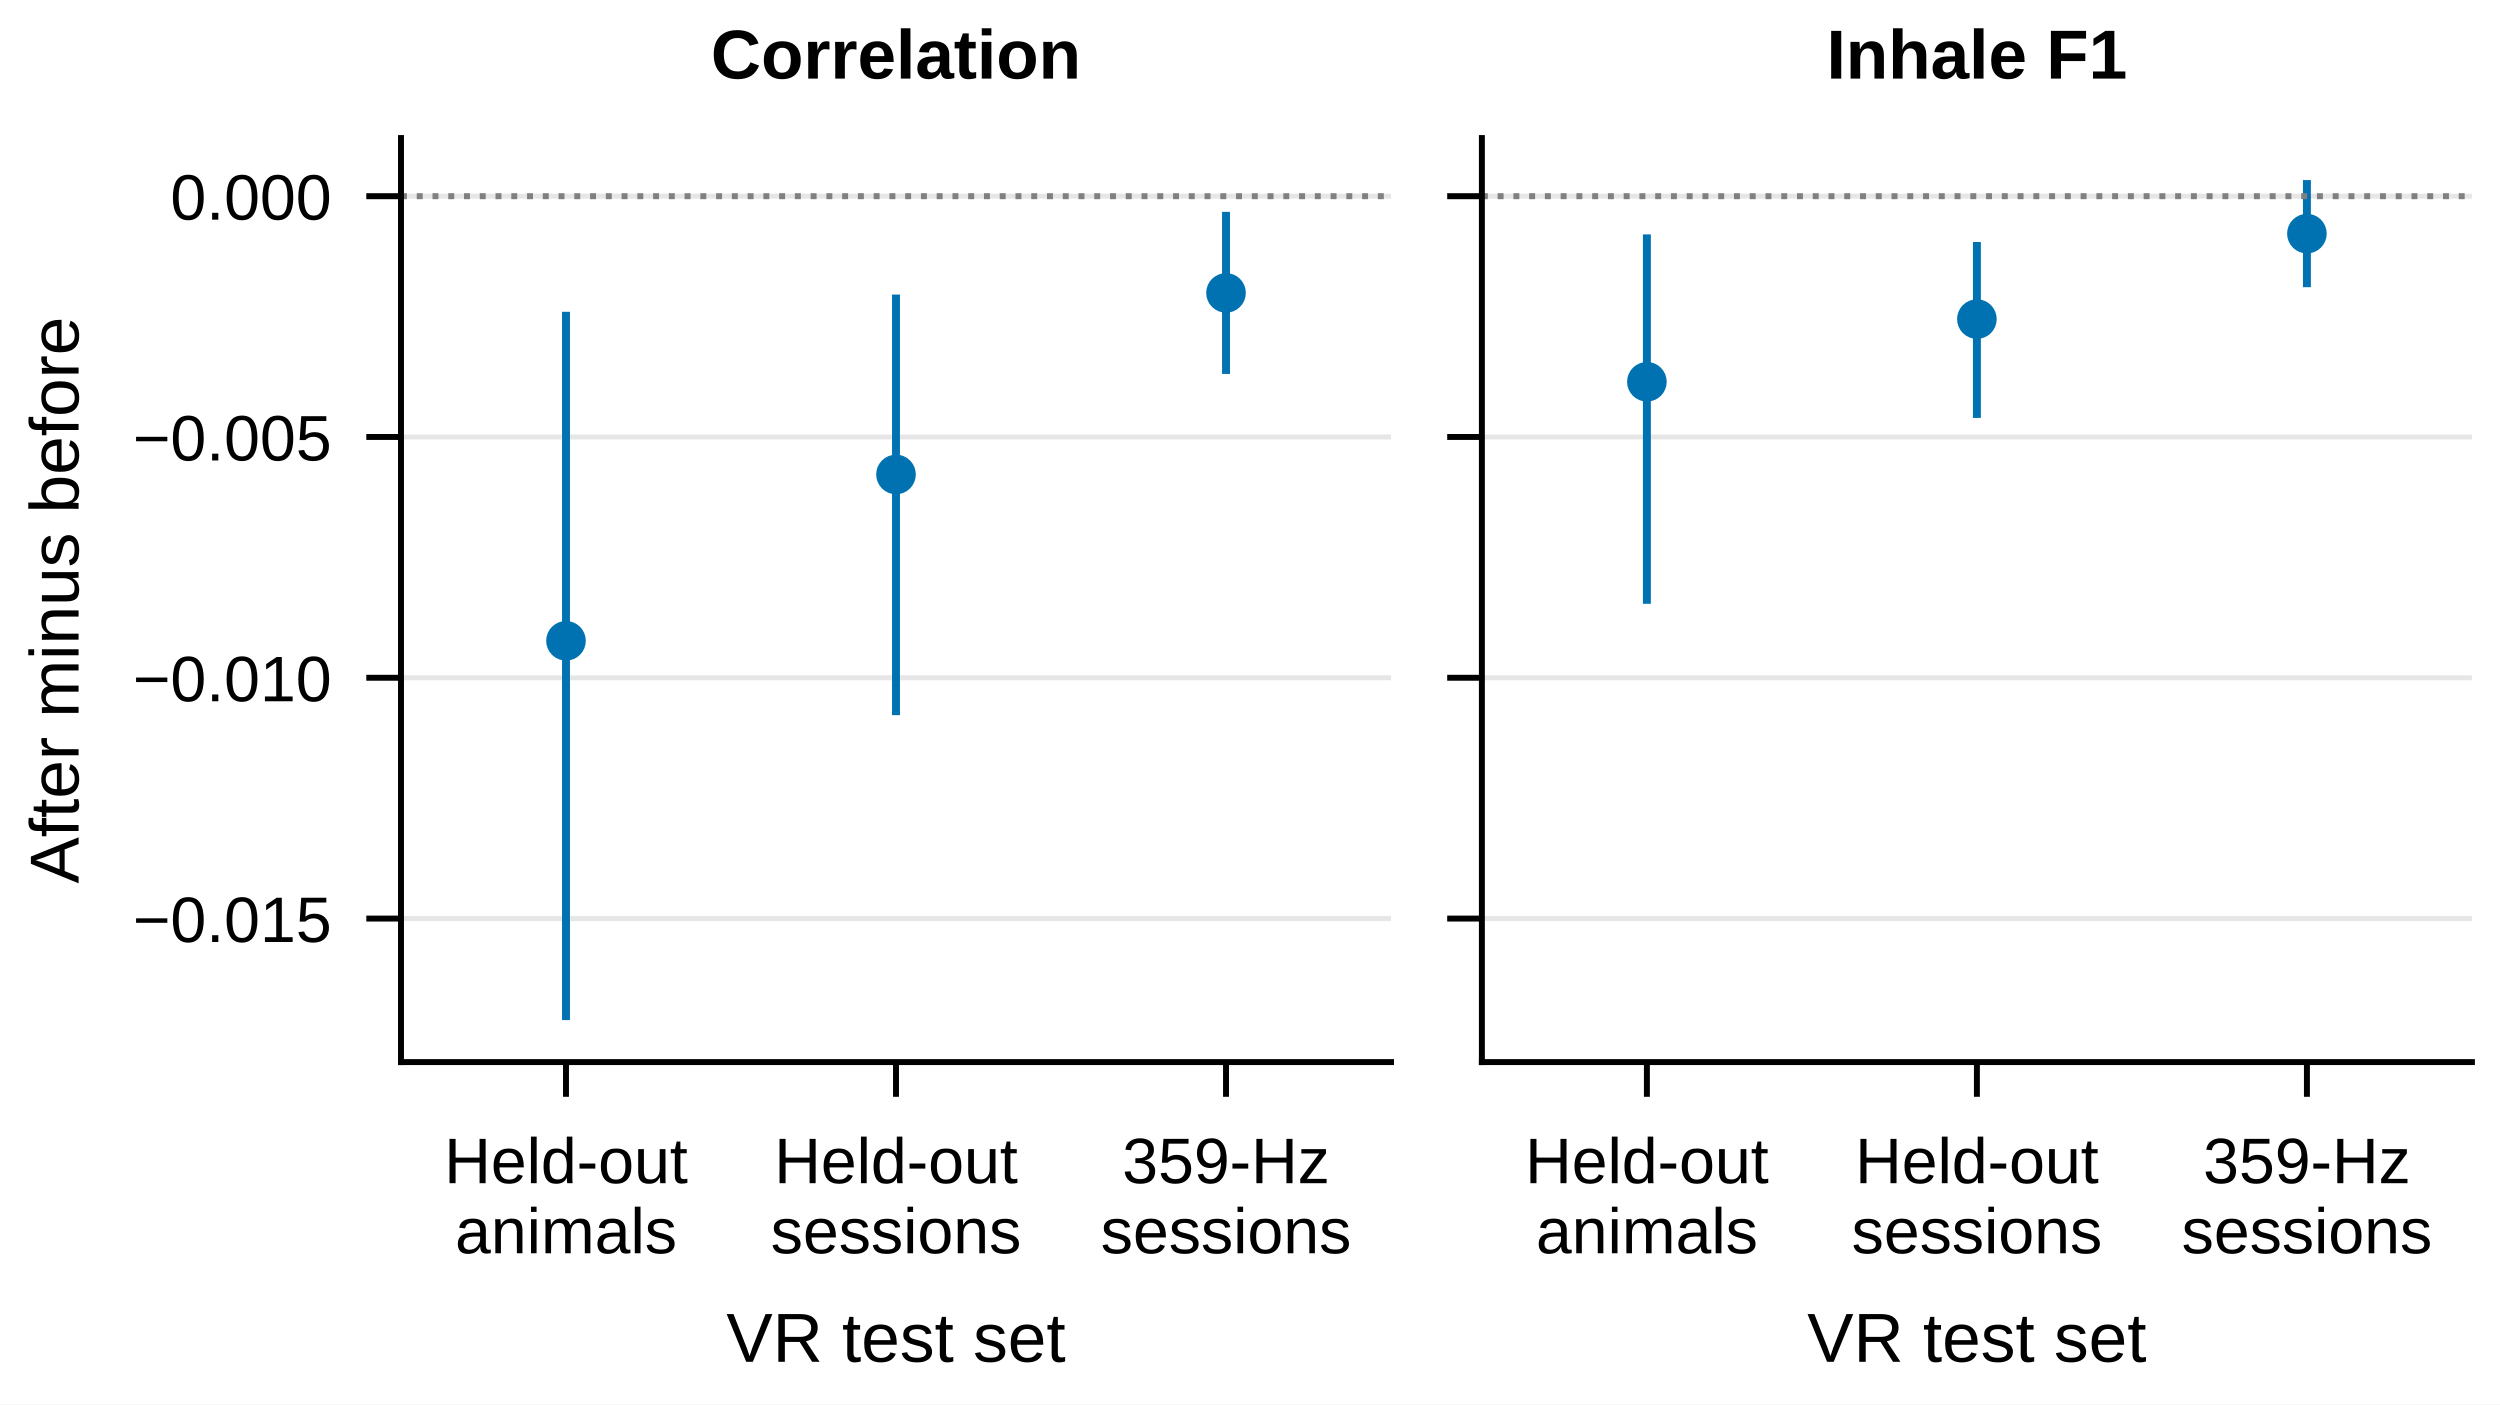
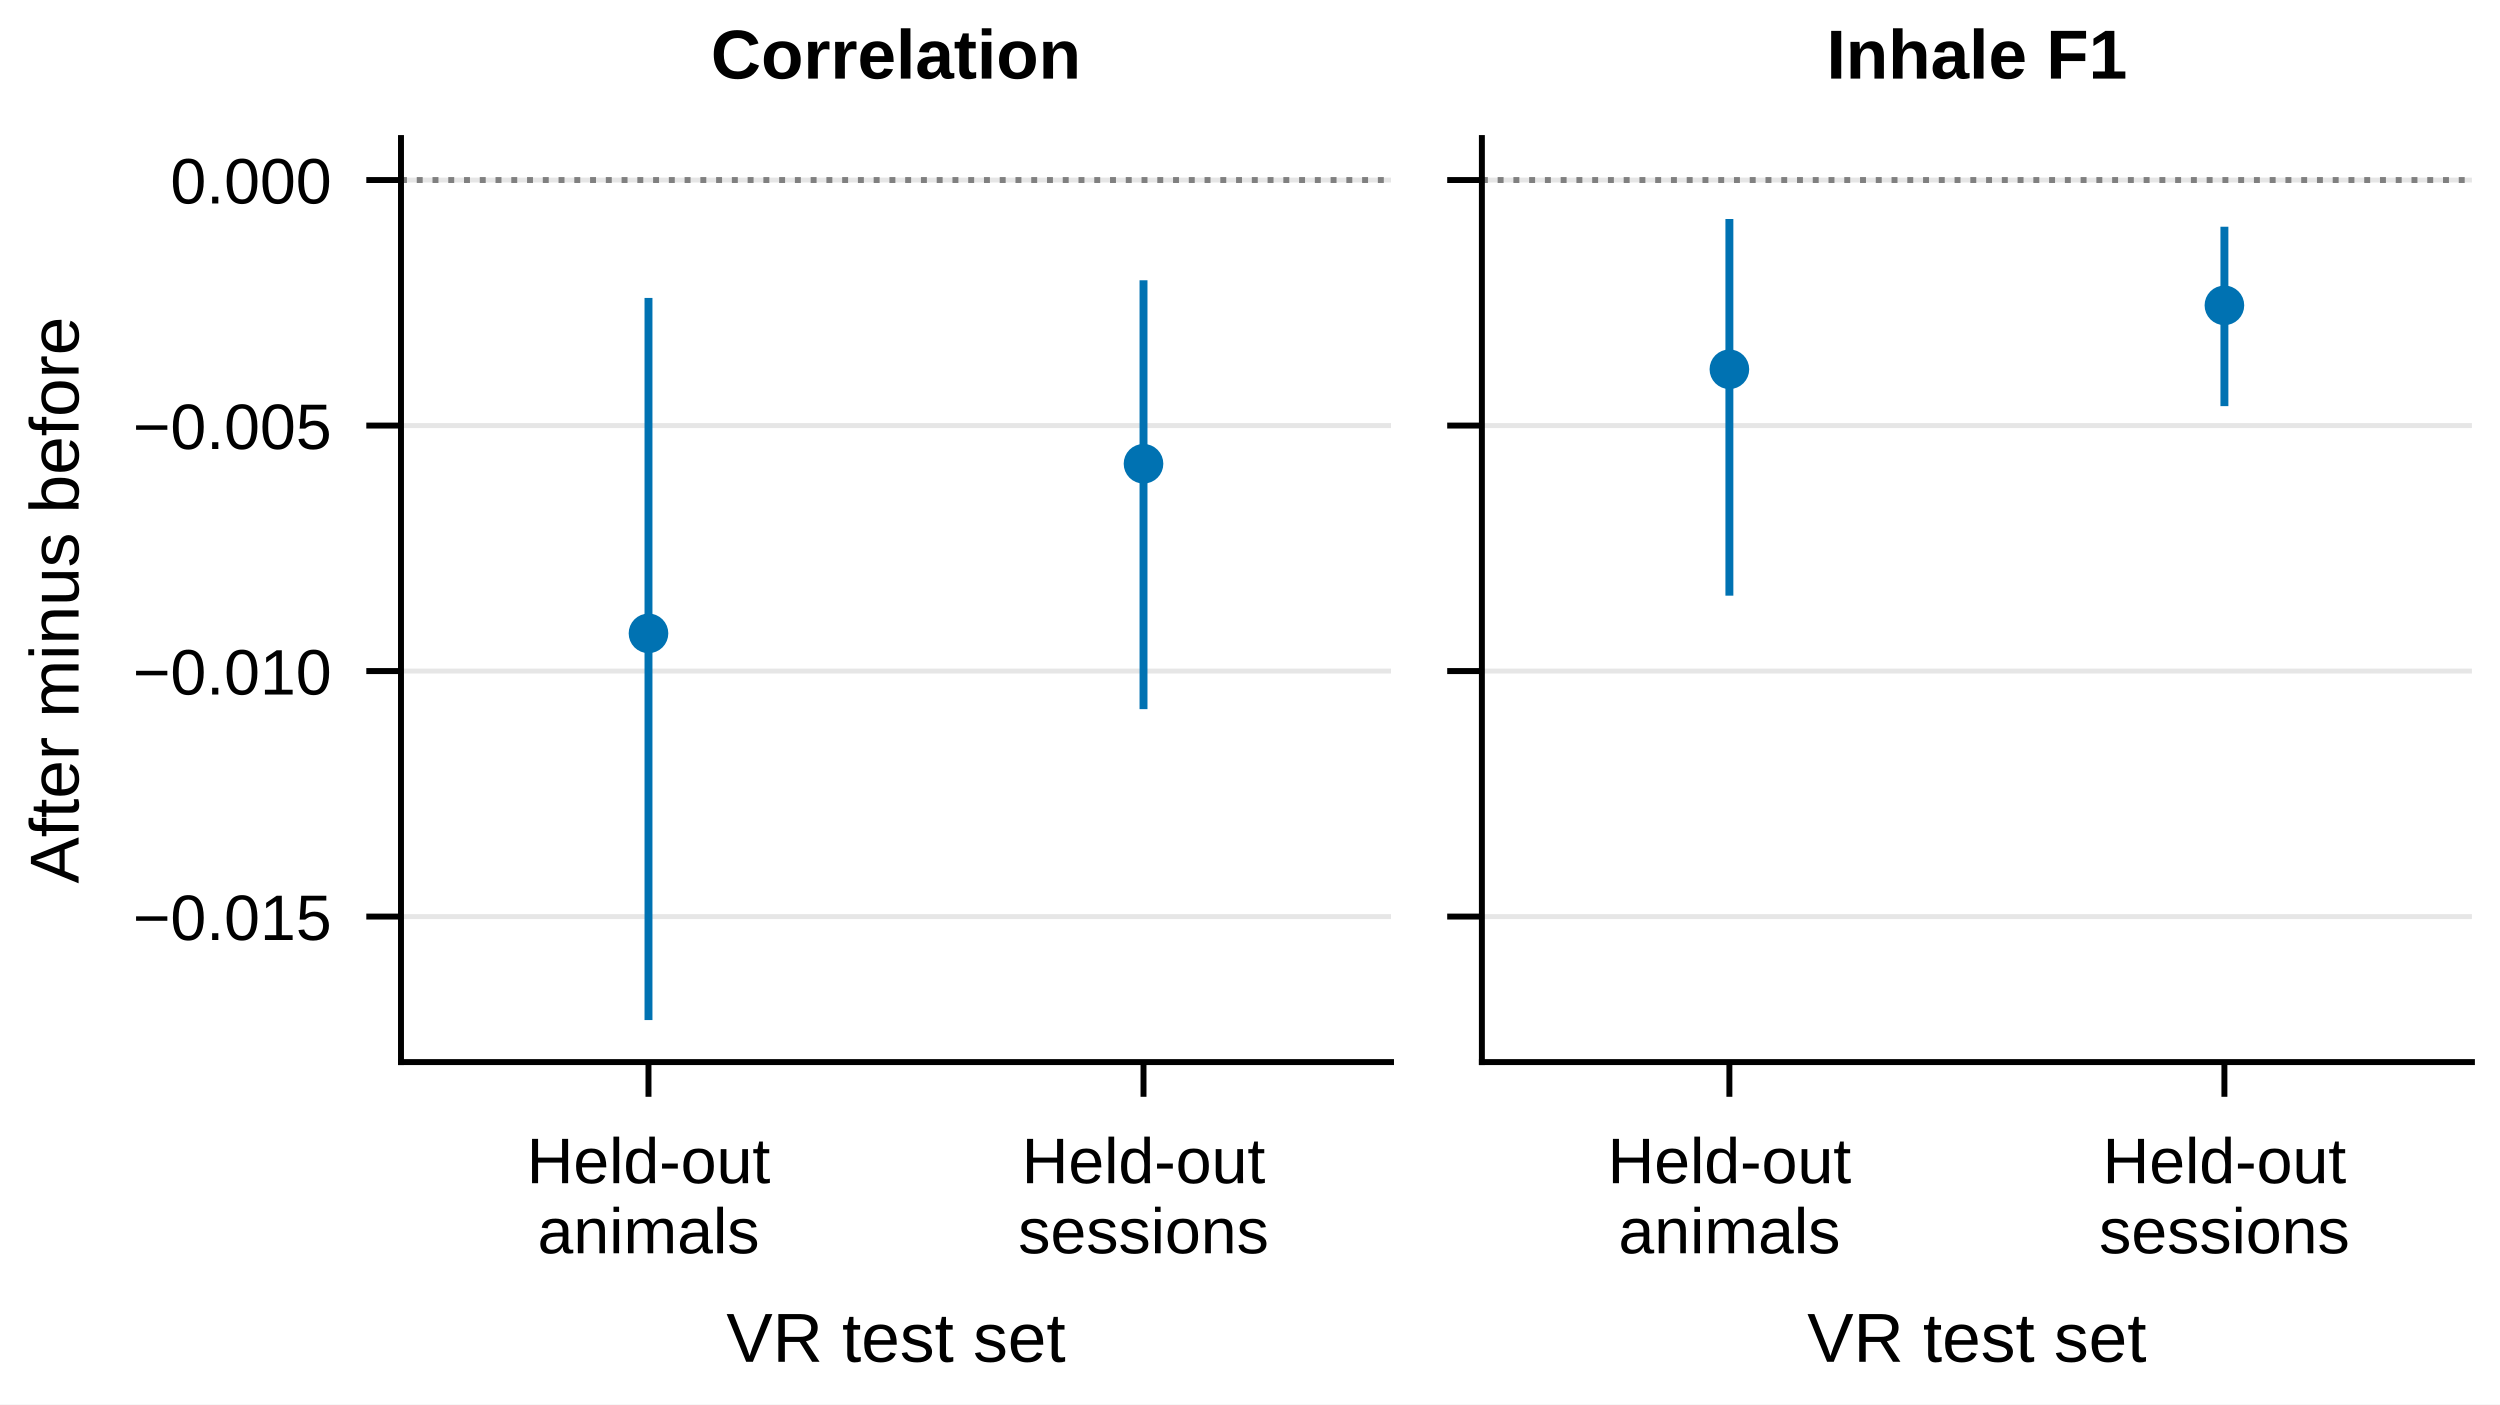
<svg xmlns="http://www.w3.org/2000/svg" xmlns:xlink="http://www.w3.org/1999/xlink" width="252.283pt" height="141.732pt" viewBox="0 0 252.283 141.732" version="1.1">
  <defs>
    <style type="text/css">*{stroke-linejoin: round; stroke-linecap: butt}</style>
  </defs>
  <g id="figure_1">
    <g id="patch_1">
      <path d="M 0 141.732  L 252.283 141.732  L 252.283 0  L 0 0  z " style="fill: #ffffff" />
    </g>
    <g id="axes_1">
      <g id="patch_2">
        <path d="M 40.465 107.179  L 140.372 107.179  L 140.372 13.931  L 40.465 13.931  z " style="fill: #ffffff" />
      </g>
      <g id="matplotlib.axis_1">
        <g id="xtick_1">
          <g id="line2d_1">
            <defs>
-               <path id="m900707f1c8" d="M 0 0  L 0 3.5  " style="stroke: #000000; stroke-width: 0.6" />
+               <path id="mec79317382" d="M 0 0  L 0 3.5  " style="stroke: #000000; stroke-width: 0.6" />
            </defs>
            <g>
-               <use xlink:href="#m900707f1c8" x="57.116" y="107.179" style="stroke: #000000; stroke-width: 0.6" />
+               <use xlink:href="#mec79317382" x="65.441" y="107.179" style="stroke: #000000; stroke-width: 0.6" />
            </g>
          </g>
          <g id="text_1">
-             <text style="font-size: 6.5px; font-family: 'Arial', 'Helvetica', 'DejaVu Sans', sans-serif" transform="translate(44.83237 119.3987)">Held-out</text>
-             <text style="font-size: 6.5px; font-family: 'Arial', 'Helvetica', 'DejaVu Sans', sans-serif" transform="translate(45.91757 126.4732)">animals</text>
+             <text style="font-size: 6.5px; font-family: 'Arial', 'Helvetica', 'DejaVu Sans', sans-serif" transform="translate(53.15799 119.3987)">Held-out</text>
+             <text style="font-size: 6.5px; font-family: 'Arial', 'Helvetica', 'DejaVu Sans', sans-serif" transform="translate(54.24319 126.4732)">animals</text>
          </g>
        </g>
        <g id="xtick_2">
          <g id="line2d_2">
            <g>
-               <use xlink:href="#m900707f1c8" x="90.418" y="107.179" style="stroke: #000000; stroke-width: 0.6" />
+               <use xlink:href="#mec79317382" x="115.395" y="107.179" style="stroke: #000000; stroke-width: 0.6" />
            </g>
          </g>
          <g id="text_2">
-             <text style="font-size: 6.5px; font-family: 'Arial', 'Helvetica', 'DejaVu Sans', sans-serif" transform="translate(78.13486 119.3987)">Held-out</text>
-             <text style="font-size: 6.5px; font-family: 'Arial', 'Helvetica', 'DejaVu Sans', sans-serif" transform="translate(77.77431 126.4732)">sessions</text>
-           </g>
-         </g>
-         <g id="xtick_3">
-           <g id="line2d_3">
-             <g>
-               <use xlink:href="#m900707f1c8" x="123.721" y="107.179" style="stroke: #000000; stroke-width: 0.6" />
-             </g>
-           </g>
-           <g id="text_3">
-             <text style="font-size: 6.5px; font-family: 'Arial', 'Helvetica', 'DejaVu Sans', sans-serif" transform="translate(113.2447 119.3987)">359-Hz</text>
-             <text style="font-size: 6.5px; font-family: 'Arial', 'Helvetica', 'DejaVu Sans', sans-serif" transform="translate(111.0768 126.4732)">sessions</text>
-           </g>
-         </g>
-         <g id="text_4">
+             <text style="font-size: 6.5px; font-family: 'Arial', 'Helvetica', 'DejaVu Sans', sans-serif" transform="translate(103.1117 119.3987)">Held-out</text>
+             <text style="font-size: 6.5px; font-family: 'Arial', 'Helvetica', 'DejaVu Sans', sans-serif" transform="translate(102.7512 126.4732)">sessions</text>
+           </g>
+         </g>
+         <g id="text_3">
          <text style="font-size: 7px; font-family: 'Arial', 'Helvetica', 'DejaVu Sans', sans-serif; text-anchor: middle" x="90.418" y="137.424" transform="rotate(-0 90.41834 137.4245)">VR test set</text>
        </g>
      </g>
      <g id="matplotlib.axis_2">
        <g id="ytick_1">
+           <g id="line2d_3">
+             <path d="M 40.465 92.495  L 140.372 92.495  " clip-path="url(#p8ea28add1b)" style="fill: none; stroke: #e6e6e6; stroke-width: 0.5; stroke-linecap: square" />
+           </g>
          <g id="line2d_4">
-             <path d="M 40.465 92.696  L 140.372 92.696  " clip-path="url(#pfaa2bd82d5)" style="fill: none; stroke: #e6e6e6; stroke-width: 0.5; stroke-linecap: square" />
-           </g>
+             <defs>
+               <path id="mc8c826b507" d="M 0 0  L -3.5 0  " style="stroke: #000000; stroke-width: 0.6" />
+             </defs>
+             <g>
+               <use xlink:href="#mc8c826b507" x="40.465" y="92.495" style="stroke: #000000; stroke-width: 0.6" />
+             </g>
+           </g>
+           <g id="text_4">
+             <text style="font-size: 6.5px; font-family: 'Arial', 'Helvetica', 'DejaVu Sans', sans-serif; text-anchor: end" x="33.465" y="94.862" transform="rotate(-0 33.46461 94.86156)">−0.015</text>
+           </g>
+         </g>
+         <g id="ytick_2">
          <g id="line2d_5">
-             <defs>
-               <path id="m81aba2ab2a" d="M 0 0  L -3.5 0  " style="stroke: #000000; stroke-width: 0.6" />
-             </defs>
-             <g>
-               <use xlink:href="#m81aba2ab2a" x="40.465" y="92.696" style="stroke: #000000; stroke-width: 0.6" />
+             <path d="M 40.465 67.72  L 140.372 67.72  " clip-path="url(#p8ea28add1b)" style="fill: none; stroke: #e6e6e6; stroke-width: 0.5; stroke-linecap: square" />
+           </g>
+           <g id="line2d_6">
+             <g>
+               <use xlink:href="#mc8c826b507" x="40.465" y="67.72" style="stroke: #000000; stroke-width: 0.6" />
            </g>
          </g>
          <g id="text_5">
-             <text style="font-size: 6.5px; font-family: 'Arial', 'Helvetica', 'DejaVu Sans', sans-serif; text-anchor: end" x="33.465" y="95.062" transform="rotate(-0 33.46461 95.06242)">−0.015</text>
-           </g>
-         </g>
-         <g id="ytick_2">
-           <g id="line2d_6">
-             <path d="M 40.465 68.397  L 140.372 68.397  " clip-path="url(#pfaa2bd82d5)" style="fill: none; stroke: #e6e6e6; stroke-width: 0.5; stroke-linecap: square" />
-           </g>
+             <text style="font-size: 6.5px; font-family: 'Arial', 'Helvetica', 'DejaVu Sans', sans-serif; text-anchor: end" x="33.465" y="70.086" transform="rotate(-0 33.46461 70.08621)">−0.010</text>
+           </g>
+         </g>
+         <g id="ytick_3">
          <g id="line2d_7">
-             <g>
-               <use xlink:href="#m81aba2ab2a" x="40.465" y="68.397" style="stroke: #000000; stroke-width: 0.6" />
+             <path d="M 40.465 42.945  L 140.372 42.945  " clip-path="url(#p8ea28add1b)" style="fill: none; stroke: #e6e6e6; stroke-width: 0.5; stroke-linecap: square" />
+           </g>
+           <g id="line2d_8">
+             <g>
+               <use xlink:href="#mc8c826b507" x="40.465" y="42.945" style="stroke: #000000; stroke-width: 0.6" />
            </g>
          </g>
          <g id="text_6">
-             <text style="font-size: 6.5px; font-family: 'Arial', 'Helvetica', 'DejaVu Sans', sans-serif; text-anchor: end" x="33.465" y="70.763" transform="rotate(-0 33.46461 70.76347)">−0.010</text>
-           </g>
-         </g>
-         <g id="ytick_3">
-           <g id="line2d_8">
-             <path d="M 40.465 44.098  L 140.372 44.098  " clip-path="url(#pfaa2bd82d5)" style="fill: none; stroke: #e6e6e6; stroke-width: 0.5; stroke-linecap: square" />
-           </g>
+             <text style="font-size: 6.5px; font-family: 'Arial', 'Helvetica', 'DejaVu Sans', sans-serif; text-anchor: end" x="33.465" y="45.311" transform="rotate(-0 33.46461 45.31085)">−0.005</text>
+           </g>
+         </g>
+         <g id="ytick_4">
          <g id="line2d_9">
-             <g>
-               <use xlink:href="#m81aba2ab2a" x="40.465" y="44.098" style="stroke: #000000; stroke-width: 0.6" />
+             <path d="M 40.465 18.169  L 140.372 18.169  " clip-path="url(#p8ea28add1b)" style="fill: none; stroke: #e6e6e6; stroke-width: 0.5; stroke-linecap: square" />
+           </g>
+           <g id="line2d_10">
+             <g>
+               <use xlink:href="#mc8c826b507" x="40.465" y="18.169" style="stroke: #000000; stroke-width: 0.6" />
            </g>
          </g>
          <g id="text_7">
-             <text style="font-size: 6.5px; font-family: 'Arial', 'Helvetica', 'DejaVu Sans', sans-serif; text-anchor: end" x="33.465" y="46.465" transform="rotate(-0 33.46461 46.46451)">−0.005</text>
-           </g>
-         </g>
-         <g id="ytick_4">
-           <g id="line2d_10">
-             <path d="M 40.465 19.799  L 140.372 19.799  " clip-path="url(#pfaa2bd82d5)" style="fill: none; stroke: #e6e6e6; stroke-width: 0.5; stroke-linecap: square" />
-           </g>
-           <g id="line2d_11">
-             <g>
-               <use xlink:href="#m81aba2ab2a" x="40.465" y="19.799" style="stroke: #000000; stroke-width: 0.6" />
-             </g>
-           </g>
-           <g id="text_8">
-             <text style="font-size: 6.5px; font-family: 'Arial', 'Helvetica', 'DejaVu Sans', sans-serif; text-anchor: end" x="33.465" y="22.166" transform="rotate(-0 33.46461 22.16556)">0.000</text>
-           </g>
-         </g>
-         <g id="text_9">
+             <text style="font-size: 6.5px; font-family: 'Arial', 'Helvetica', 'DejaVu Sans', sans-serif; text-anchor: end" x="33.465" y="20.535" transform="rotate(-0 33.46461 20.5355)">0.000</text>
+           </g>
+         </g>
+         <g id="text_8">
          <text style="font-size: 7px; font-family: 'Arial', 'Helvetica', 'DejaVu Sans', sans-serif; text-anchor: middle" x="7.931" y="60.555" transform="rotate(-90 7.930837 60.55511)">After minus before</text>
        </g>
      </g>
      <g id="LineCollection_1">
-         <path d="M 57.116 102.941  L 57.116 31.468  " clip-path="url(#pfaa2bd82d5)" style="fill: none; stroke: #0072b2; stroke-width: 0.8" />
-         <path d="M 90.418 72.166  L 90.418 29.72  " clip-path="url(#pfaa2bd82d5)" style="fill: none; stroke: #0072b2; stroke-width: 0.8" />
-         <path d="M 123.721 37.735  L 123.721 21.379  " clip-path="url(#pfaa2bd82d5)" style="fill: none; stroke: #0072b2; stroke-width: 0.8" />
+         <path d="M 65.441 102.941  L 65.441 30.067  " clip-path="url(#p8ea28add1b)" style="fill: none; stroke: #0072b2; stroke-width: 0.8" />
+         <path d="M 115.395 71.563  L 115.395 28.284  " clip-path="url(#p8ea28add1b)" style="fill: none; stroke: #0072b2; stroke-width: 0.8" />
+       </g>
+       <g id="line2d_11">
+         <path d="M 40.465 18.169  L 140.372 18.169  " clip-path="url(#p8ea28add1b)" style="fill: none; stroke-dasharray: 0.6,0.99; stroke-dashoffset: 0; stroke: #808080; stroke-width: 0.6" />
      </g>
      <g id="line2d_12">
-         <path d="M 40.465 19.799  L 140.372 19.799  " clip-path="url(#pfaa2bd82d5)" style="fill: none; stroke-dasharray: 0.6,0.99; stroke-dashoffset: 0; stroke: #808080; stroke-width: 0.6" />
-       </g>
-       <g id="line2d_13">
        <defs>
-           <path id="m42a98e6d6d" d="M 0 1.5  C 0.398 1.5 0.779 1.342 1.061 1.061  C 1.342 0.779 1.5 0.398 1.5 0  C 1.5 -0.398 1.342 -0.779 1.061 -1.061  C 0.779 -1.342 0.398 -1.5 0 -1.5  C -0.398 -1.5 -0.779 -1.342 -1.061 -1.061  C -1.342 -0.779 -1.5 -0.398 -1.5 0  C -1.5 0.398 -1.342 0.779 -1.061 1.061  C -0.779 1.342 -0.398 1.5 0 1.5  z " style="stroke: #0072b2" />
+           <path id="m02a56b2210" d="M 0 1.5  C 0.398 1.5 0.779 1.342 1.061 1.061  C 1.342 0.779 1.5 0.398 1.5 0  C 1.5 -0.398 1.342 -0.779 1.061 -1.061  C 0.779 -1.342 0.398 -1.5 0 -1.5  C -0.398 -1.5 -0.779 -1.342 -1.061 -1.061  C -1.342 -0.779 -1.5 -0.398 -1.5 0  C -1.5 0.398 -1.342 0.779 -1.061 1.061  C -0.779 1.342 -0.398 1.5 0 1.5  z " style="stroke: #0072b2" />
        </defs>
-         <g clip-path="url(#pfaa2bd82d5)">
-           <use xlink:href="#m42a98e6d6d" x="57.116" y="64.666" style="fill: #0072b2; stroke: #0072b2" />
-           <use xlink:href="#m42a98e6d6d" x="90.418" y="47.879" style="fill: #0072b2; stroke: #0072b2" />
-           <use xlink:href="#m42a98e6d6d" x="123.721" y="29.557" style="fill: #0072b2; stroke: #0072b2" />
+         <g clip-path="url(#p8ea28add1b)">
+           <use xlink:href="#m02a56b2210" x="65.441" y="63.915" style="fill: #0072b2; stroke: #0072b2" />
+           <use xlink:href="#m02a56b2210" x="115.395" y="46.799" style="fill: #0072b2; stroke: #0072b2" />
        </g>
      </g>
      <g id="patch_3">
        <path d="M 40.465 107.179  L 40.465 13.931  " style="fill: none; stroke: #000000; stroke-width: 0.6; stroke-linejoin: miter; stroke-linecap: square" />
      </g>
      <g id="patch_4">
        <path d="M 40.465 107.179  L 140.372 107.179  " style="fill: none; stroke: #000000; stroke-width: 0.6; stroke-linejoin: miter; stroke-linecap: square" />
      </g>
-       <g id="text_10">
+       <g id="text_9">
        <text style="font-weight: 700; font-size: 7px; font-family: 'Arial', 'Helvetica', 'DejaVu Sans', sans-serif; text-anchor: middle" x="90.418" y="7.931" transform="rotate(-0 90.41834 7.930837)">Correlation</text>
      </g>
    </g>
    <g id="axes_2">
      <g id="patch_5">
        <path d="M 149.541 107.179  L 249.449 107.179  L 249.449 13.931  L 149.541 13.931  z " style="fill: #ffffff" />
      </g>
      <g id="matplotlib.axis_3">
+         <g id="xtick_3">
+           <g id="line2d_13">
+             <g>
+               <use xlink:href="#mec79317382" x="174.518" y="107.179" style="stroke: #000000; stroke-width: 0.6" />
+             </g>
+           </g>
+           <g id="text_10">
+             <text style="font-size: 6.5px; font-family: 'Arial', 'Helvetica', 'DejaVu Sans', sans-serif" transform="translate(162.2347 119.3987)">Held-out</text>
+             <text style="font-size: 6.5px; font-family: 'Arial', 'Helvetica', 'DejaVu Sans', sans-serif" transform="translate(163.3199 126.4732)">animals</text>
+           </g>
+         </g>
        <g id="xtick_4">
          <g id="line2d_14">
            <g>
-               <use xlink:href="#m900707f1c8" x="166.193" y="107.179" style="stroke: #000000; stroke-width: 0.6" />
+               <use xlink:href="#mec79317382" x="224.472" y="107.179" style="stroke: #000000; stroke-width: 0.6" />
            </g>
          </g>
          <g id="text_11">
-             <text style="font-size: 6.5px; font-family: 'Arial', 'Helvetica', 'DejaVu Sans', sans-serif" transform="translate(153.9091 119.3987)">Held-out</text>
-             <text style="font-size: 6.5px; font-family: 'Arial', 'Helvetica', 'DejaVu Sans', sans-serif" transform="translate(154.9943 126.4732)">animals</text>
-           </g>
-         </g>
-         <g id="xtick_5">
-           <g id="line2d_15">
-             <g>
-               <use xlink:href="#m900707f1c8" x="199.495" y="107.179" style="stroke: #000000; stroke-width: 0.6" />
-             </g>
-           </g>
-           <g id="text_12">
-             <text style="font-size: 6.5px; font-family: 'Arial', 'Helvetica', 'DejaVu Sans', sans-serif" transform="translate(187.2116 119.3987)">Held-out</text>
-             <text style="font-size: 6.5px; font-family: 'Arial', 'Helvetica', 'DejaVu Sans', sans-serif" transform="translate(186.8511 126.4732)">sessions</text>
-           </g>
-         </g>
-         <g id="xtick_6">
-           <g id="line2d_16">
-             <g>
-               <use xlink:href="#m900707f1c8" x="232.798" y="107.179" style="stroke: #000000; stroke-width: 0.6" />
-             </g>
-           </g>
-           <g id="text_13">
-             <text style="font-size: 6.5px; font-family: 'Arial', 'Helvetica', 'DejaVu Sans', sans-serif" transform="translate(222.3214 119.3987)">359-Hz</text>
-             <text style="font-size: 6.5px; font-family: 'Arial', 'Helvetica', 'DejaVu Sans', sans-serif" transform="translate(220.1536 126.4732)">sessions</text>
-           </g>
-         </g>
-         <g id="text_14">
+             <text style="font-size: 6.5px; font-family: 'Arial', 'Helvetica', 'DejaVu Sans', sans-serif" transform="translate(212.1885 119.3987)">Held-out</text>
+             <text style="font-size: 6.5px; font-family: 'Arial', 'Helvetica', 'DejaVu Sans', sans-serif" transform="translate(211.8279 126.4732)">sessions</text>
+           </g>
+         </g>
+         <g id="text_12">
          <text style="font-size: 7px; font-family: 'Arial', 'Helvetica', 'DejaVu Sans', sans-serif; text-anchor: middle" x="199.495" y="137.424" transform="rotate(-0 199.4951 137.4245)">VR test set</text>
        </g>
      </g>
      <g id="matplotlib.axis_4">
        <g id="ytick_5">
+           <g id="line2d_15">
+             <path d="M 149.541 92.495  L 249.449 92.495  " clip-path="url(#p6e42a31977)" style="fill: none; stroke: #e6e6e6; stroke-width: 0.5; stroke-linecap: square" />
+           </g>
+           <g id="line2d_16">
+             <g>
+               <use xlink:href="#mc8c826b507" x="149.541" y="92.495" style="stroke: #000000; stroke-width: 0.6" />
+             </g>
+           </g>
+         </g>
+         <g id="ytick_6">
          <g id="line2d_17">
-             <path d="M 149.541 92.696  L 249.449 92.696  " clip-path="url(#pe12d800ed2)" style="fill: none; stroke: #e6e6e6; stroke-width: 0.5; stroke-linecap: square" />
+             <path d="M 149.541 67.72  L 249.449 67.72  " clip-path="url(#p6e42a31977)" style="fill: none; stroke: #e6e6e6; stroke-width: 0.5; stroke-linecap: square" />
          </g>
          <g id="line2d_18">
            <g>
-               <use xlink:href="#m81aba2ab2a" x="149.541" y="92.696" style="stroke: #000000; stroke-width: 0.6" />
-             </g>
-           </g>
-         </g>
-         <g id="ytick_6">
+               <use xlink:href="#mc8c826b507" x="149.541" y="67.72" style="stroke: #000000; stroke-width: 0.6" />
+             </g>
+           </g>
+         </g>
+         <g id="ytick_7">
          <g id="line2d_19">
-             <path d="M 149.541 68.397  L 249.449 68.397  " clip-path="url(#pe12d800ed2)" style="fill: none; stroke: #e6e6e6; stroke-width: 0.5; stroke-linecap: square" />
+             <path d="M 149.541 42.945  L 249.449 42.945  " clip-path="url(#p6e42a31977)" style="fill: none; stroke: #e6e6e6; stroke-width: 0.5; stroke-linecap: square" />
          </g>
          <g id="line2d_20">
            <g>
-               <use xlink:href="#m81aba2ab2a" x="149.541" y="68.397" style="stroke: #000000; stroke-width: 0.6" />
-             </g>
-           </g>
-         </g>
-         <g id="ytick_7">
+               <use xlink:href="#mc8c826b507" x="149.541" y="42.945" style="stroke: #000000; stroke-width: 0.6" />
+             </g>
+           </g>
+         </g>
+         <g id="ytick_8">
          <g id="line2d_21">
-             <path d="M 149.541 44.098  L 249.449 44.098  " clip-path="url(#pe12d800ed2)" style="fill: none; stroke: #e6e6e6; stroke-width: 0.5; stroke-linecap: square" />
+             <path d="M 149.541 18.169  L 249.449 18.169  " clip-path="url(#p6e42a31977)" style="fill: none; stroke: #e6e6e6; stroke-width: 0.5; stroke-linecap: square" />
          </g>
          <g id="line2d_22">
            <g>
-               <use xlink:href="#m81aba2ab2a" x="149.541" y="44.098" style="stroke: #000000; stroke-width: 0.6" />
-             </g>
-           </g>
-         </g>
-         <g id="ytick_8">
-           <g id="line2d_23">
-             <path d="M 149.541 19.799  L 249.449 19.799  " clip-path="url(#pe12d800ed2)" style="fill: none; stroke: #e6e6e6; stroke-width: 0.5; stroke-linecap: square" />
-           </g>
-           <g id="line2d_24">
-             <g>
-               <use xlink:href="#m81aba2ab2a" x="149.541" y="19.799" style="stroke: #000000; stroke-width: 0.6" />
+               <use xlink:href="#mc8c826b507" x="149.541" y="18.169" style="stroke: #000000; stroke-width: 0.6" />
            </g>
          </g>
        </g>
      </g>
      <g id="LineCollection_2">
-         <path d="M 166.193 60.933  L 166.193 23.653  " clip-path="url(#pe12d800ed2)" style="fill: none; stroke: #0072b2; stroke-width: 0.8" />
-         <path d="M 199.495 42.174  L 199.495 24.42  " clip-path="url(#pe12d800ed2)" style="fill: none; stroke: #0072b2; stroke-width: 0.8" />
-         <path d="M 232.798 28.983  L 232.798 18.169  " clip-path="url(#pe12d800ed2)" style="fill: none; stroke: #0072b2; stroke-width: 0.8" />
-       </g>
-       <g id="line2d_25">
-         <path d="M 149.541 19.799  L 249.449 19.799  " clip-path="url(#pe12d800ed2)" style="fill: none; stroke-dasharray: 0.6,0.99; stroke-dashoffset: 0; stroke: #808080; stroke-width: 0.6" />
-       </g>
-       <g id="line2d_26">
-         <g clip-path="url(#pe12d800ed2)">
-           <use xlink:href="#m42a98e6d6d" x="166.193" y="38.527" style="fill: #0072b2; stroke: #0072b2" />
-           <use xlink:href="#m42a98e6d6d" x="199.495" y="32.201" style="fill: #0072b2; stroke: #0072b2" />
-           <use xlink:href="#m42a98e6d6d" x="232.798" y="23.576" style="fill: #0072b2; stroke: #0072b2" />
+         <path d="M 174.518 60.109  L 174.518 22.098  " clip-path="url(#p6e42a31977)" style="fill: none; stroke: #0072b2; stroke-width: 0.8" />
+         <path d="M 224.472 40.983  L 224.472 22.881  " clip-path="url(#p6e42a31977)" style="fill: none; stroke: #0072b2; stroke-width: 0.8" />
+       </g>
+       <g id="line2d_23">
+         <path d="M 149.541 18.169  L 249.449 18.169  " clip-path="url(#p6e42a31977)" style="fill: none; stroke-dasharray: 0.6,0.99; stroke-dashoffset: 0; stroke: #808080; stroke-width: 0.6" />
+       </g>
+       <g id="line2d_24">
+         <g clip-path="url(#p6e42a31977)">
+           <use xlink:href="#m02a56b2210" x="174.518" y="37.264" style="fill: #0072b2; stroke: #0072b2" />
+           <use xlink:href="#m02a56b2210" x="224.472" y="30.814" style="fill: #0072b2; stroke: #0072b2" />
        </g>
      </g>
      <g id="patch_6">
        <path d="M 149.541 107.179  L 149.541 13.931  " style="fill: none; stroke: #000000; stroke-width: 0.6; stroke-linejoin: miter; stroke-linecap: square" />
      </g>
      <g id="patch_7">
        <path d="M 149.541 107.179  L 249.449 107.179  " style="fill: none; stroke: #000000; stroke-width: 0.6; stroke-linejoin: miter; stroke-linecap: square" />
      </g>
-       <g id="text_15">
+       <g id="text_13">
        <text style="font-weight: 700; font-size: 7px; font-family: 'Arial', 'Helvetica', 'DejaVu Sans', sans-serif; text-anchor: middle" x="199.495" y="7.931" transform="rotate(-0 199.4951 7.930837)">Inhale F1</text>
      </g>
    </g>
  </g>
  <defs>
-     <clipPath id="pfaa2bd82d5">
+     <clipPath id="p8ea28add1b">
      <rect x="40.465" y="13.931" width="99.907" height="93.249" />
    </clipPath>
-     <clipPath id="pe12d800ed2">
+     <clipPath id="p6e42a31977">
      <rect x="149.541" y="13.931" width="99.907" height="93.249" />
    </clipPath>
  </defs>
</svg>
